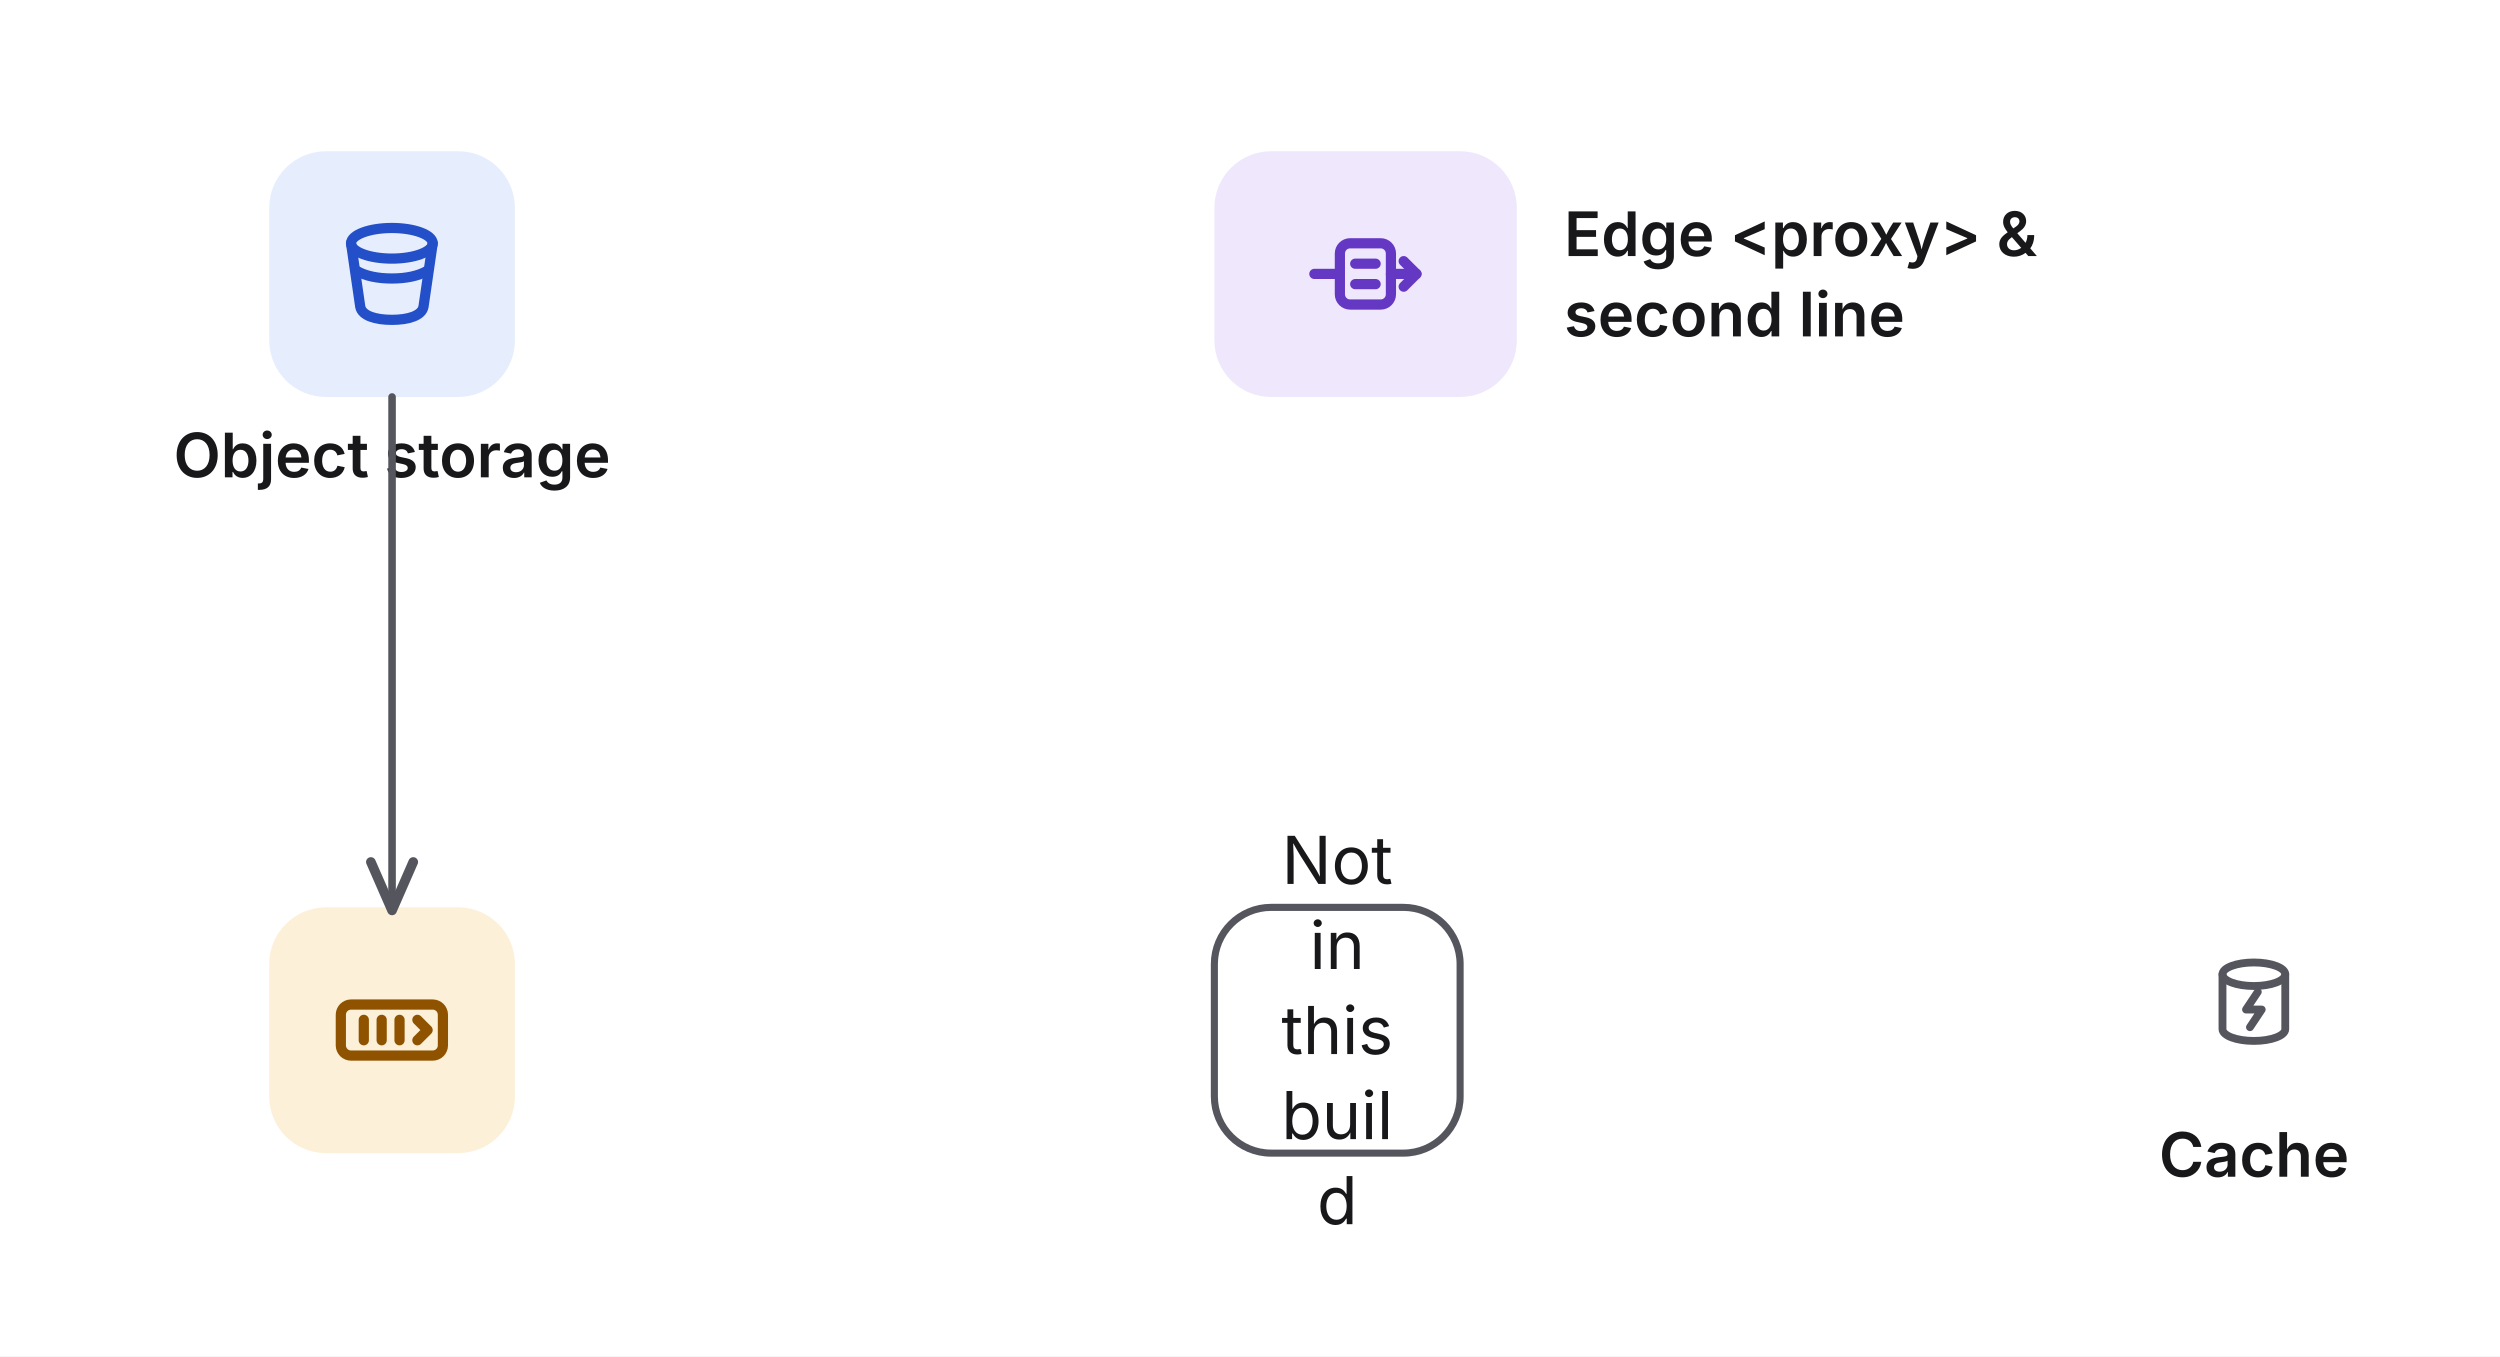
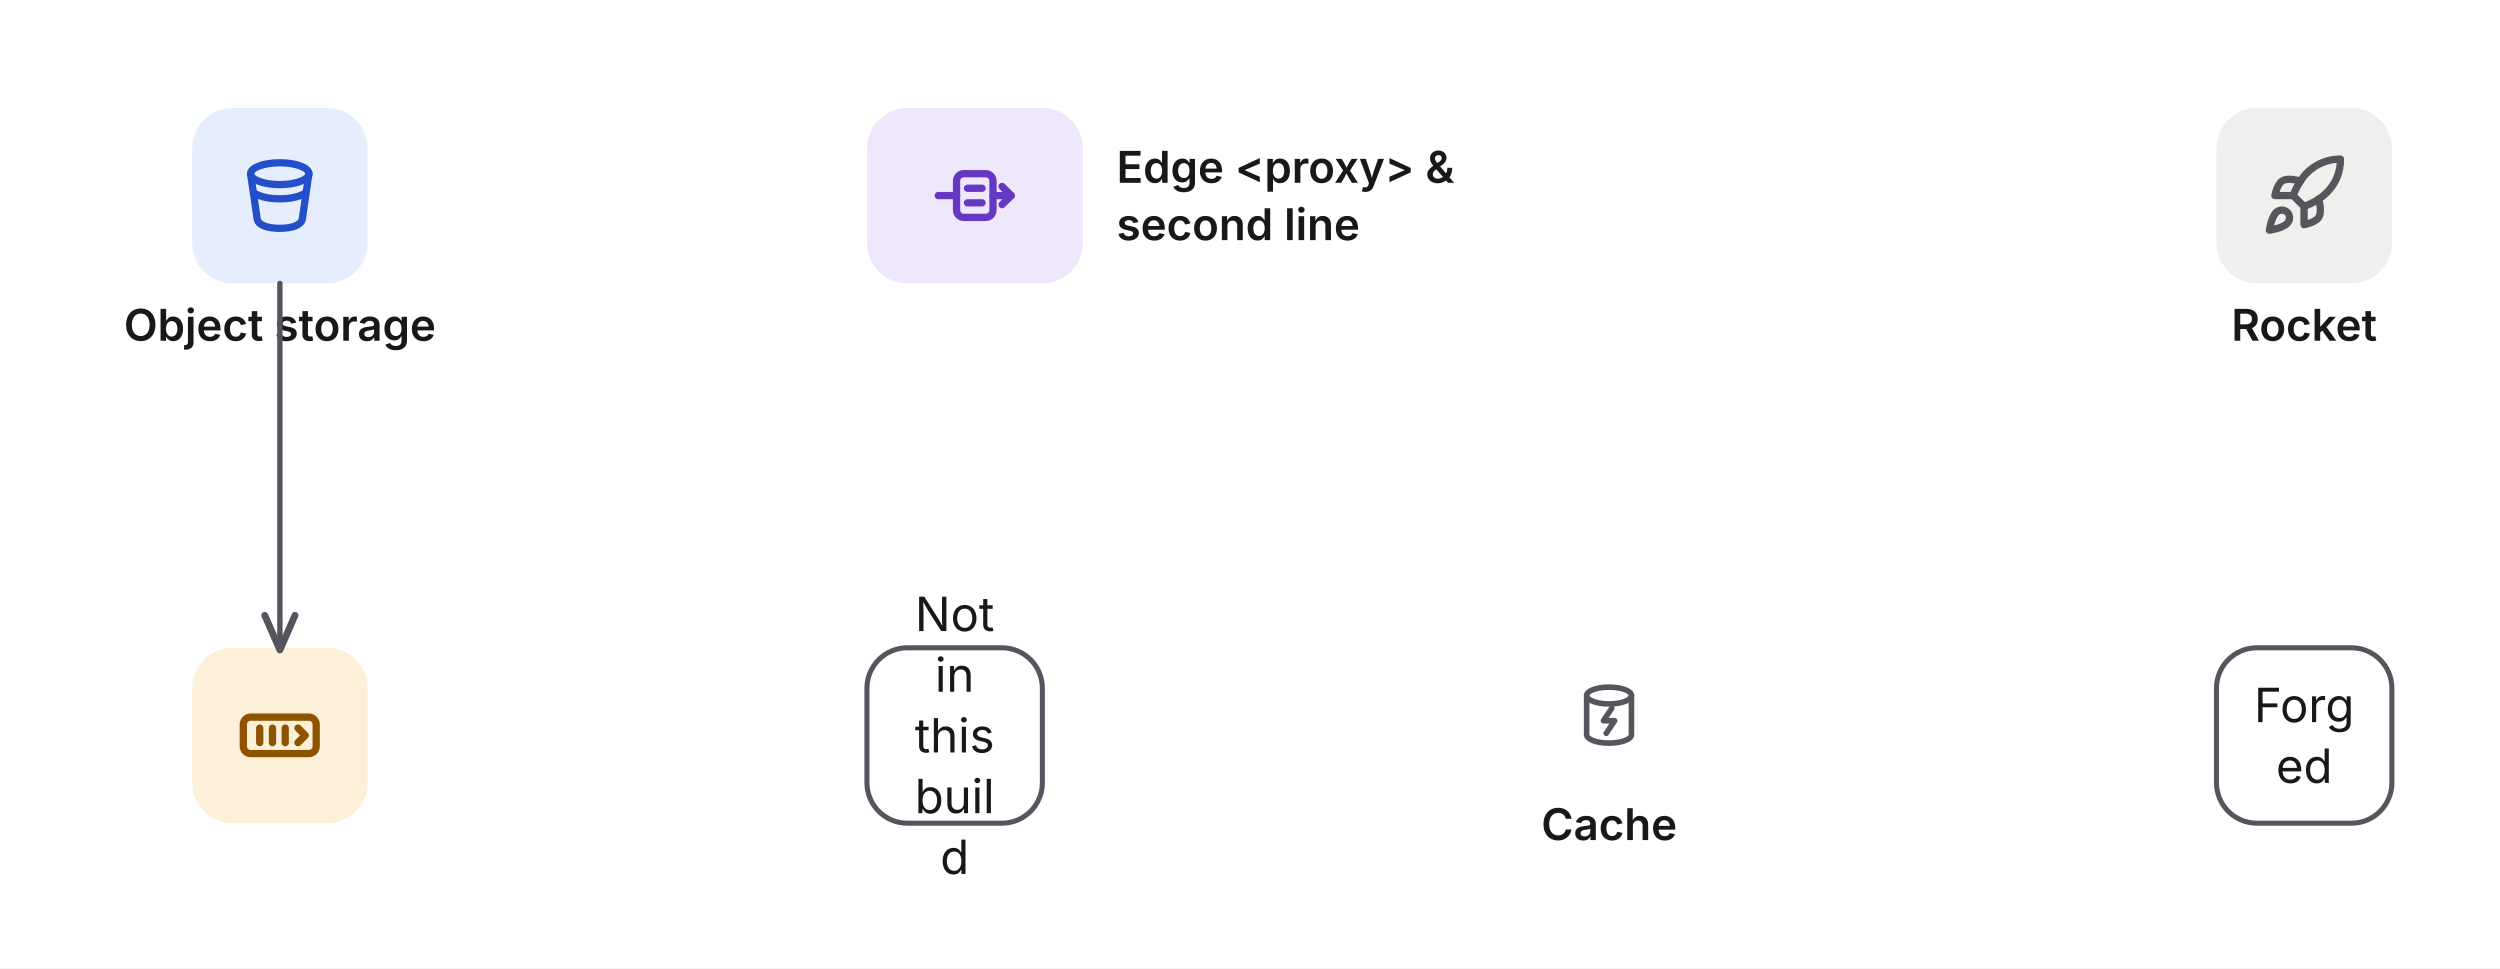
- <svg xmlns="http://www.w3.org/2000/svg" width="529" height="287" viewBox="-56.96 -32 529 287" font-family="Geist, ui-sans-serif, -apple-system, 'Segoe UI', system-ui, sans-serif">
+ <svg xmlns="http://www.w3.org/2000/svg" width="741" height="287" viewBox="-56.96 -32 741 287" font-family="Geist, ui-sans-serif, -apple-system, 'Segoe UI', system-ui, sans-serif">
  <defs>
    <marker id="ocbd-x-ah" viewBox="0 0 10 10" refX="8.5" refY="5" markerWidth="8" markerHeight="8" orient="auto-start-reverse">
      <path d="M1 1.5 L9 5 L1 8.5" fill="none" stroke="#55555e" stroke-width="1.6" stroke-linecap="round" stroke-linejoin="round" />
    </marker>
  </defs>
-   <rect x="-56.96" y="-32" width="529" height="287" fill="#ffffff" />
+   <rect x="-56.96" y="-32" width="741" height="287" fill="#ffffff" />
  <g>
    <rect x="0" y="0" width="52" height="52" rx="12" fill="#e6eefd" />
    <g transform="translate(13 13) scale(1.08)" fill="none" stroke="#2350c8" stroke-width="2" stroke-linecap="round" stroke-linejoin="round">
      <path d="M4 6a8 3 0 1 0 16 0a8 3 0 1 0 -16 0" />
      <path d="M4 6l1.8 12.4C6.1 20.2 8.8 21 12 21s5.9-.8 6.2-2.6L20 6" />
      <path d="M5.1 11.4C6.8 12.4 9.2 12.9 12 12.9s5.2-.5 6.9-1.5" />
    </g>
    <text x="26" y="69" font-size="13" font-weight="600" text-anchor="middle" fill="#18181b">Object storage</text>
  </g>
  <g>
    <rect x="200" y="0" width="64" height="52" rx="12" fill="#efe8fd" />
    <g transform="translate(219 13) scale(1.08)" fill="none" stroke="#6538c4" stroke-width="2" stroke-linecap="round" stroke-linejoin="round">
      <path d="M2 12h5" />
      <path d="M9 6h6a2 2 0 0 1 2 2v8a2 2 0 0 1 -2 2h-6a2 2 0 0 1 -2 -2v-8a2 2 0 0 1 2 -2Z" />
      <path d="M10 10h4M10 14h4" />
      <path d="M17 12h5" />
      <path d="m19.5 9.5 2.5 2.5-2.5 2.5" />
    </g>
    <text x="274" y="22.18" font-size="13" font-weight="600" fill="#18181b">Edge &lt;proxy&gt; &amp;</text>
    <text x="274" y="39.18" font-size="13" font-weight="600" fill="#18181b">second line</text>
  </g>
  <g>
    <rect x="0" y="160" width="52" height="52" rx="12" fill="#fcf0d9" />
    <g transform="translate(13 173) scale(1.08)" fill="none" stroke="#8f5300" stroke-width="2" stroke-linecap="round" stroke-linejoin="round">
      <path d="M4 7h16a2 2 0 0 1 2 2v6a2 2 0 0 1 -2 2h-16a2 2 0 0 1 -2 -2v-6a2 2 0 0 1 2 -2Z" />
      <path d="M6.5 10v4M10 10v4M13.5 10v4" />
      <path d="m17 10 2 2-2 2" />
    </g>
  </g>
  <g>
    <rect x="200" y="160" width="52" height="52" rx="12" fill="#ffffff" stroke="#55555e" stroke-width="1.5" />
    <text x="226" y="155.04" font-size="14" text-anchor="middle" fill="#18181b">Not</text>
    <text x="226" y="173.04" font-size="14" text-anchor="middle" fill="#18181b">in</text>
    <text x="226" y="191.04" font-size="14" text-anchor="middle" fill="#18181b">this</text>
    <text x="226" y="209.04" font-size="14" text-anchor="middle" fill="#18181b">buil</text>
    <text x="226" y="227.04" font-size="14" text-anchor="middle" fill="#18181b">d</text>
  </g>
  <g>
    <rect x="400" y="160" width="40" height="40" rx="12" fill="#ffffff" />
    <g transform="translate(410 170) scale(0.83)" fill="none" stroke="#55555e" stroke-width="2" stroke-linecap="round" stroke-linejoin="round">
      <path d="M4 5a8 3 0 1 0 16 0a8 3 0 1 0 -16 0" />
      <path d="M4 5v14c0 1.66 3.58 3 8 3s8-1.34 8-3V5" />
      <path d="m13 9.5-3 4.5h4l-3 4.5" />
    </g>
    <text x="420" y="217" font-size="13" font-weight="600" text-anchor="middle" fill="#18181b">Cache</text>
  </g>
+   <g>
+     <rect x="600" y="0" width="52" height="52" rx="12" fill="#efefed" />
+     <g transform="translate(613 13) scale(1.08)" fill="none" stroke="#55555c" stroke-width="2" stroke-linecap="round" stroke-linejoin="round">
+       <path d="M12 15v5s3.03-.55 4-2c1.08-1.62 0-5 0-5" />
+       <path d="M4.5 16.5c-1.5 1.26-2 5-2 5s3.74-.5 5-2c.71-.84.7-2.13-.09-2.91a2.18 2.18 0 0 0-2.91-.09" />
+       <path d="M9 12a22 22 0 0 1 2-3.95A12.88 12.88 0 0 1 22 2c0 2.72-.78 7.5-6 11a22.4 22.4 0 0 1-4 2z" />
+       <path d="M9 12H4s.55-3.03 2-4c1.62-1.08 5 .05 5 .05" />
+     </g>
+     <text x="626" y="69" font-size="13" font-weight="600" text-anchor="middle" fill="#18181b">Rocket</text>
+   </g>
+   <g>
+     <rect x="600" y="160" width="52" height="52" rx="12" fill="#ffffff" stroke="#55555e" stroke-width="1.5" />
+     <text x="626" y="182.04" font-size="14" text-anchor="middle" fill="#18181b">Forg</text>
+     <text x="626" y="200.04" font-size="14" text-anchor="middle" fill="#18181b">ed</text>
+   </g>
  <path d="M26 52 L26 160" stroke="#55555e" stroke-width="1.6" fill="none" stroke-linejoin="round" stroke-linecap="round" marker-end="url(#ocbd-x-ah)" />
</svg>
